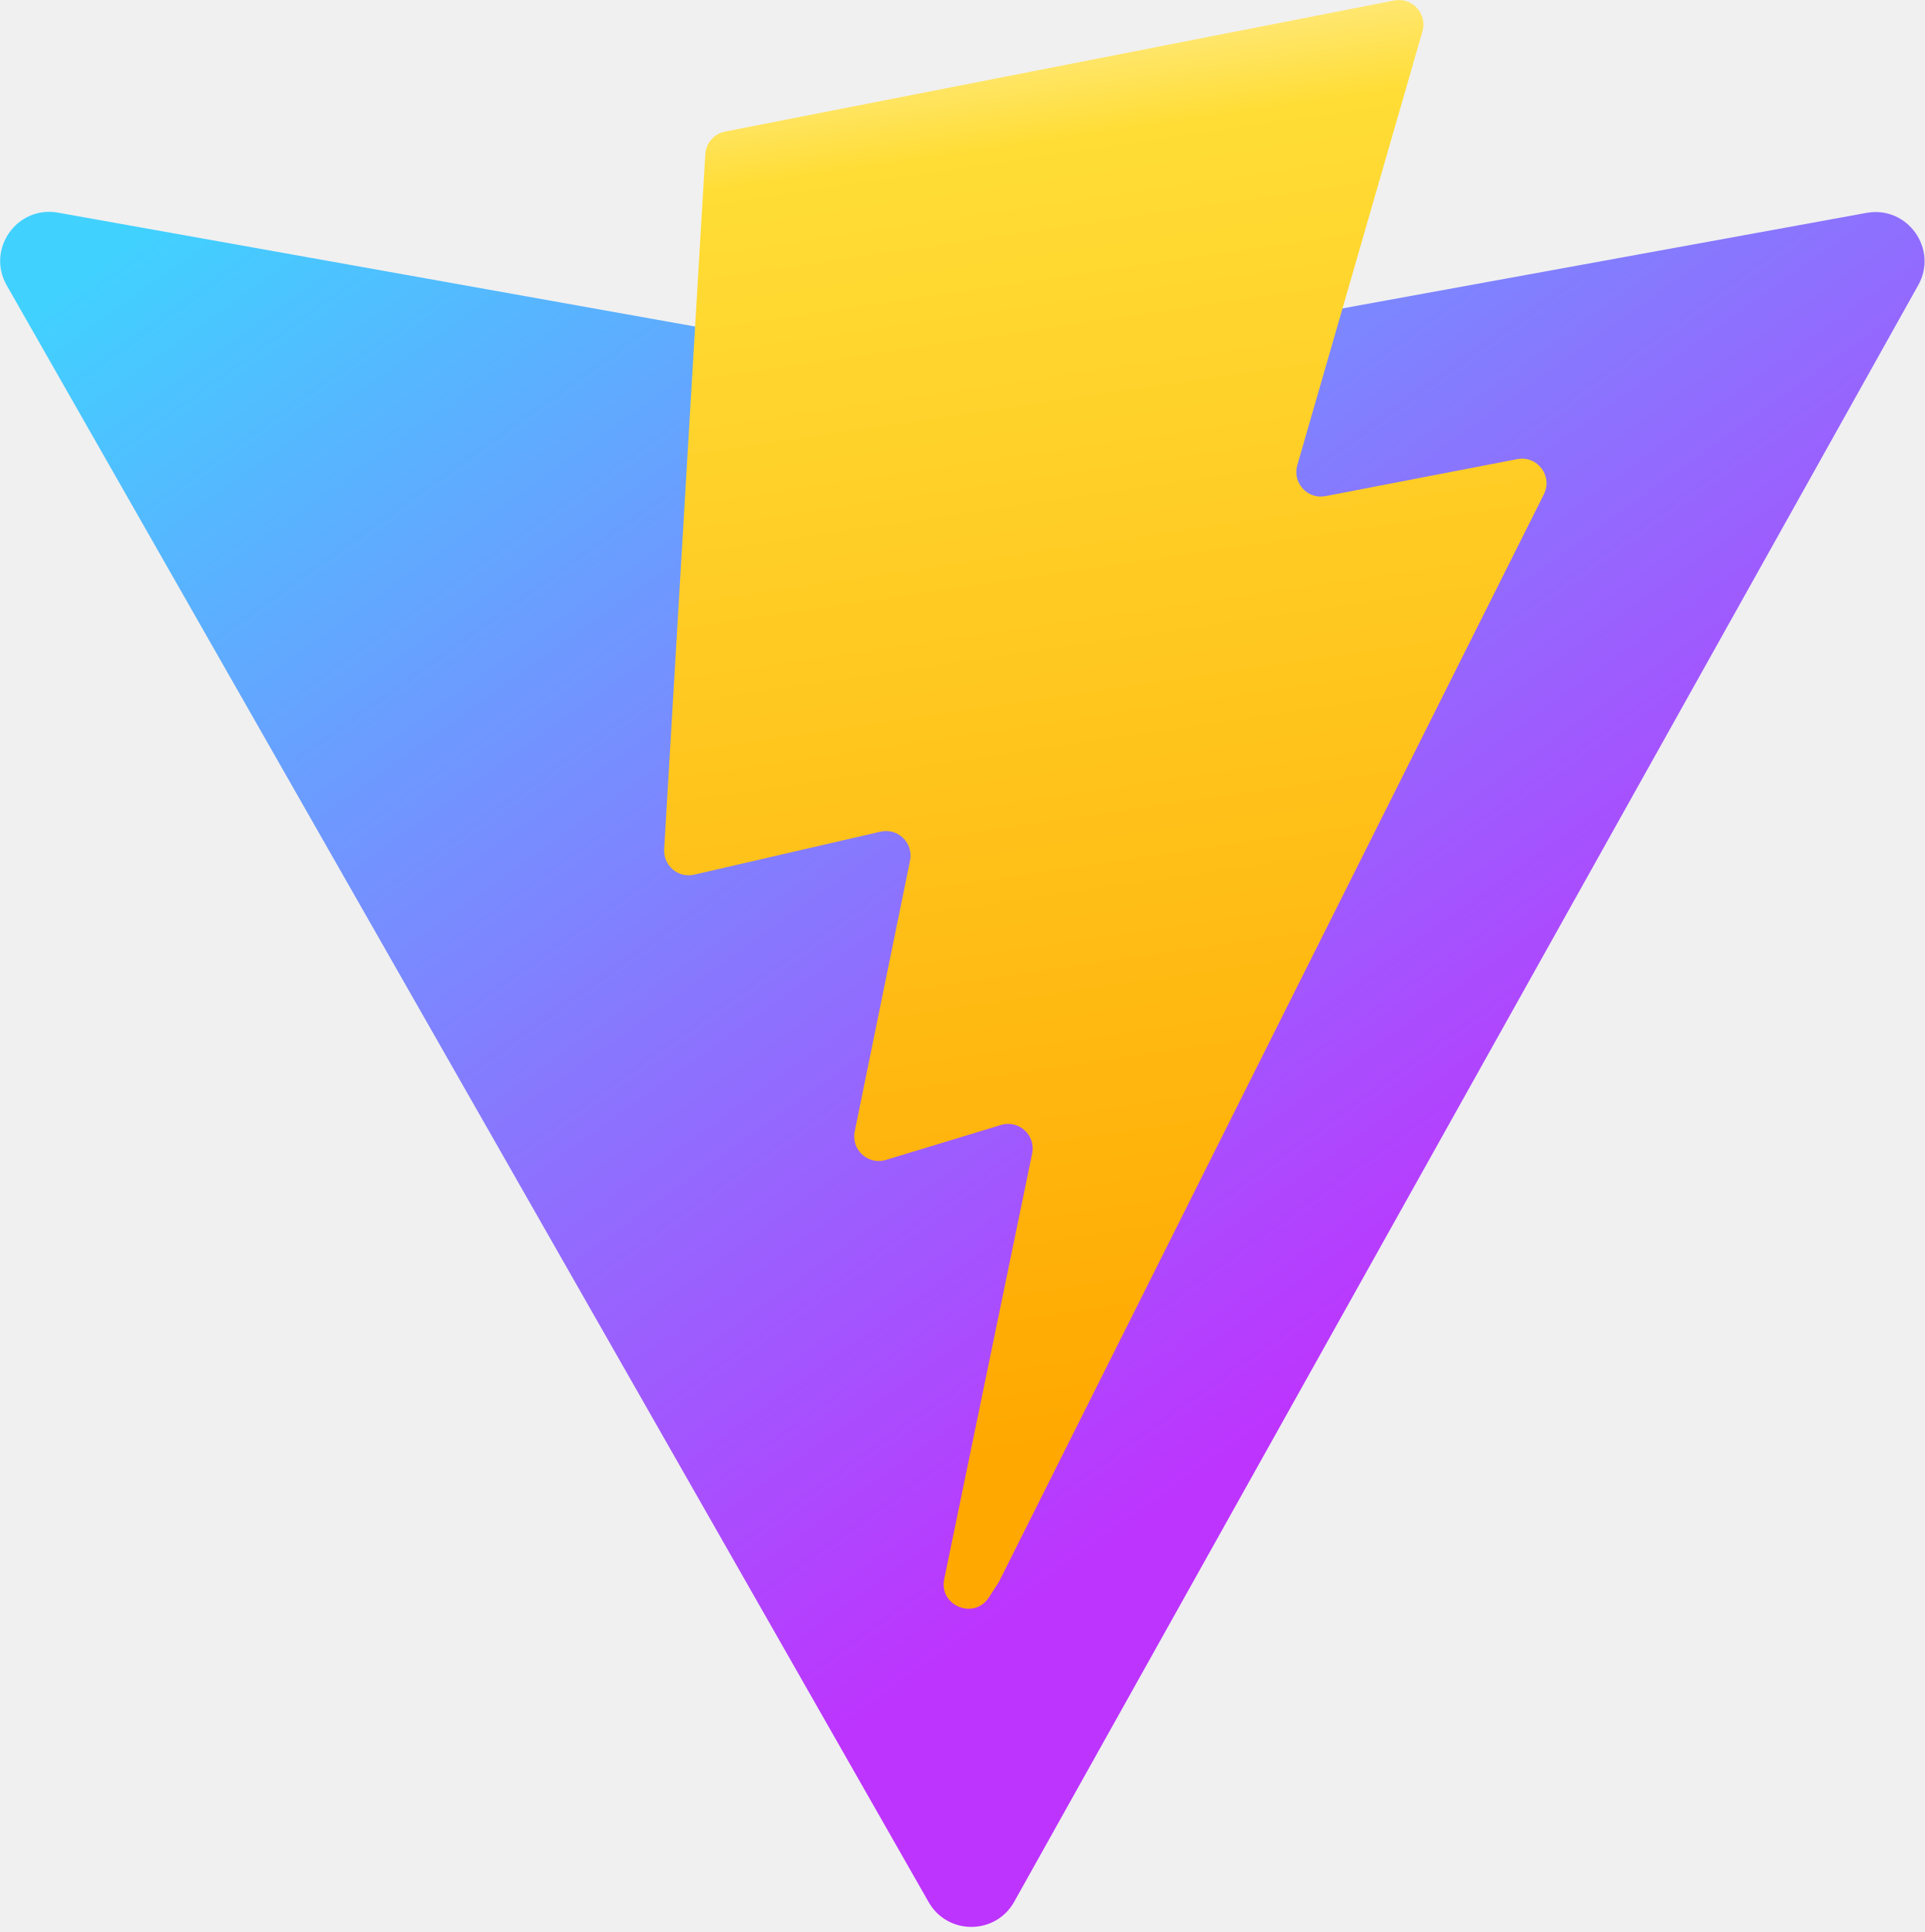
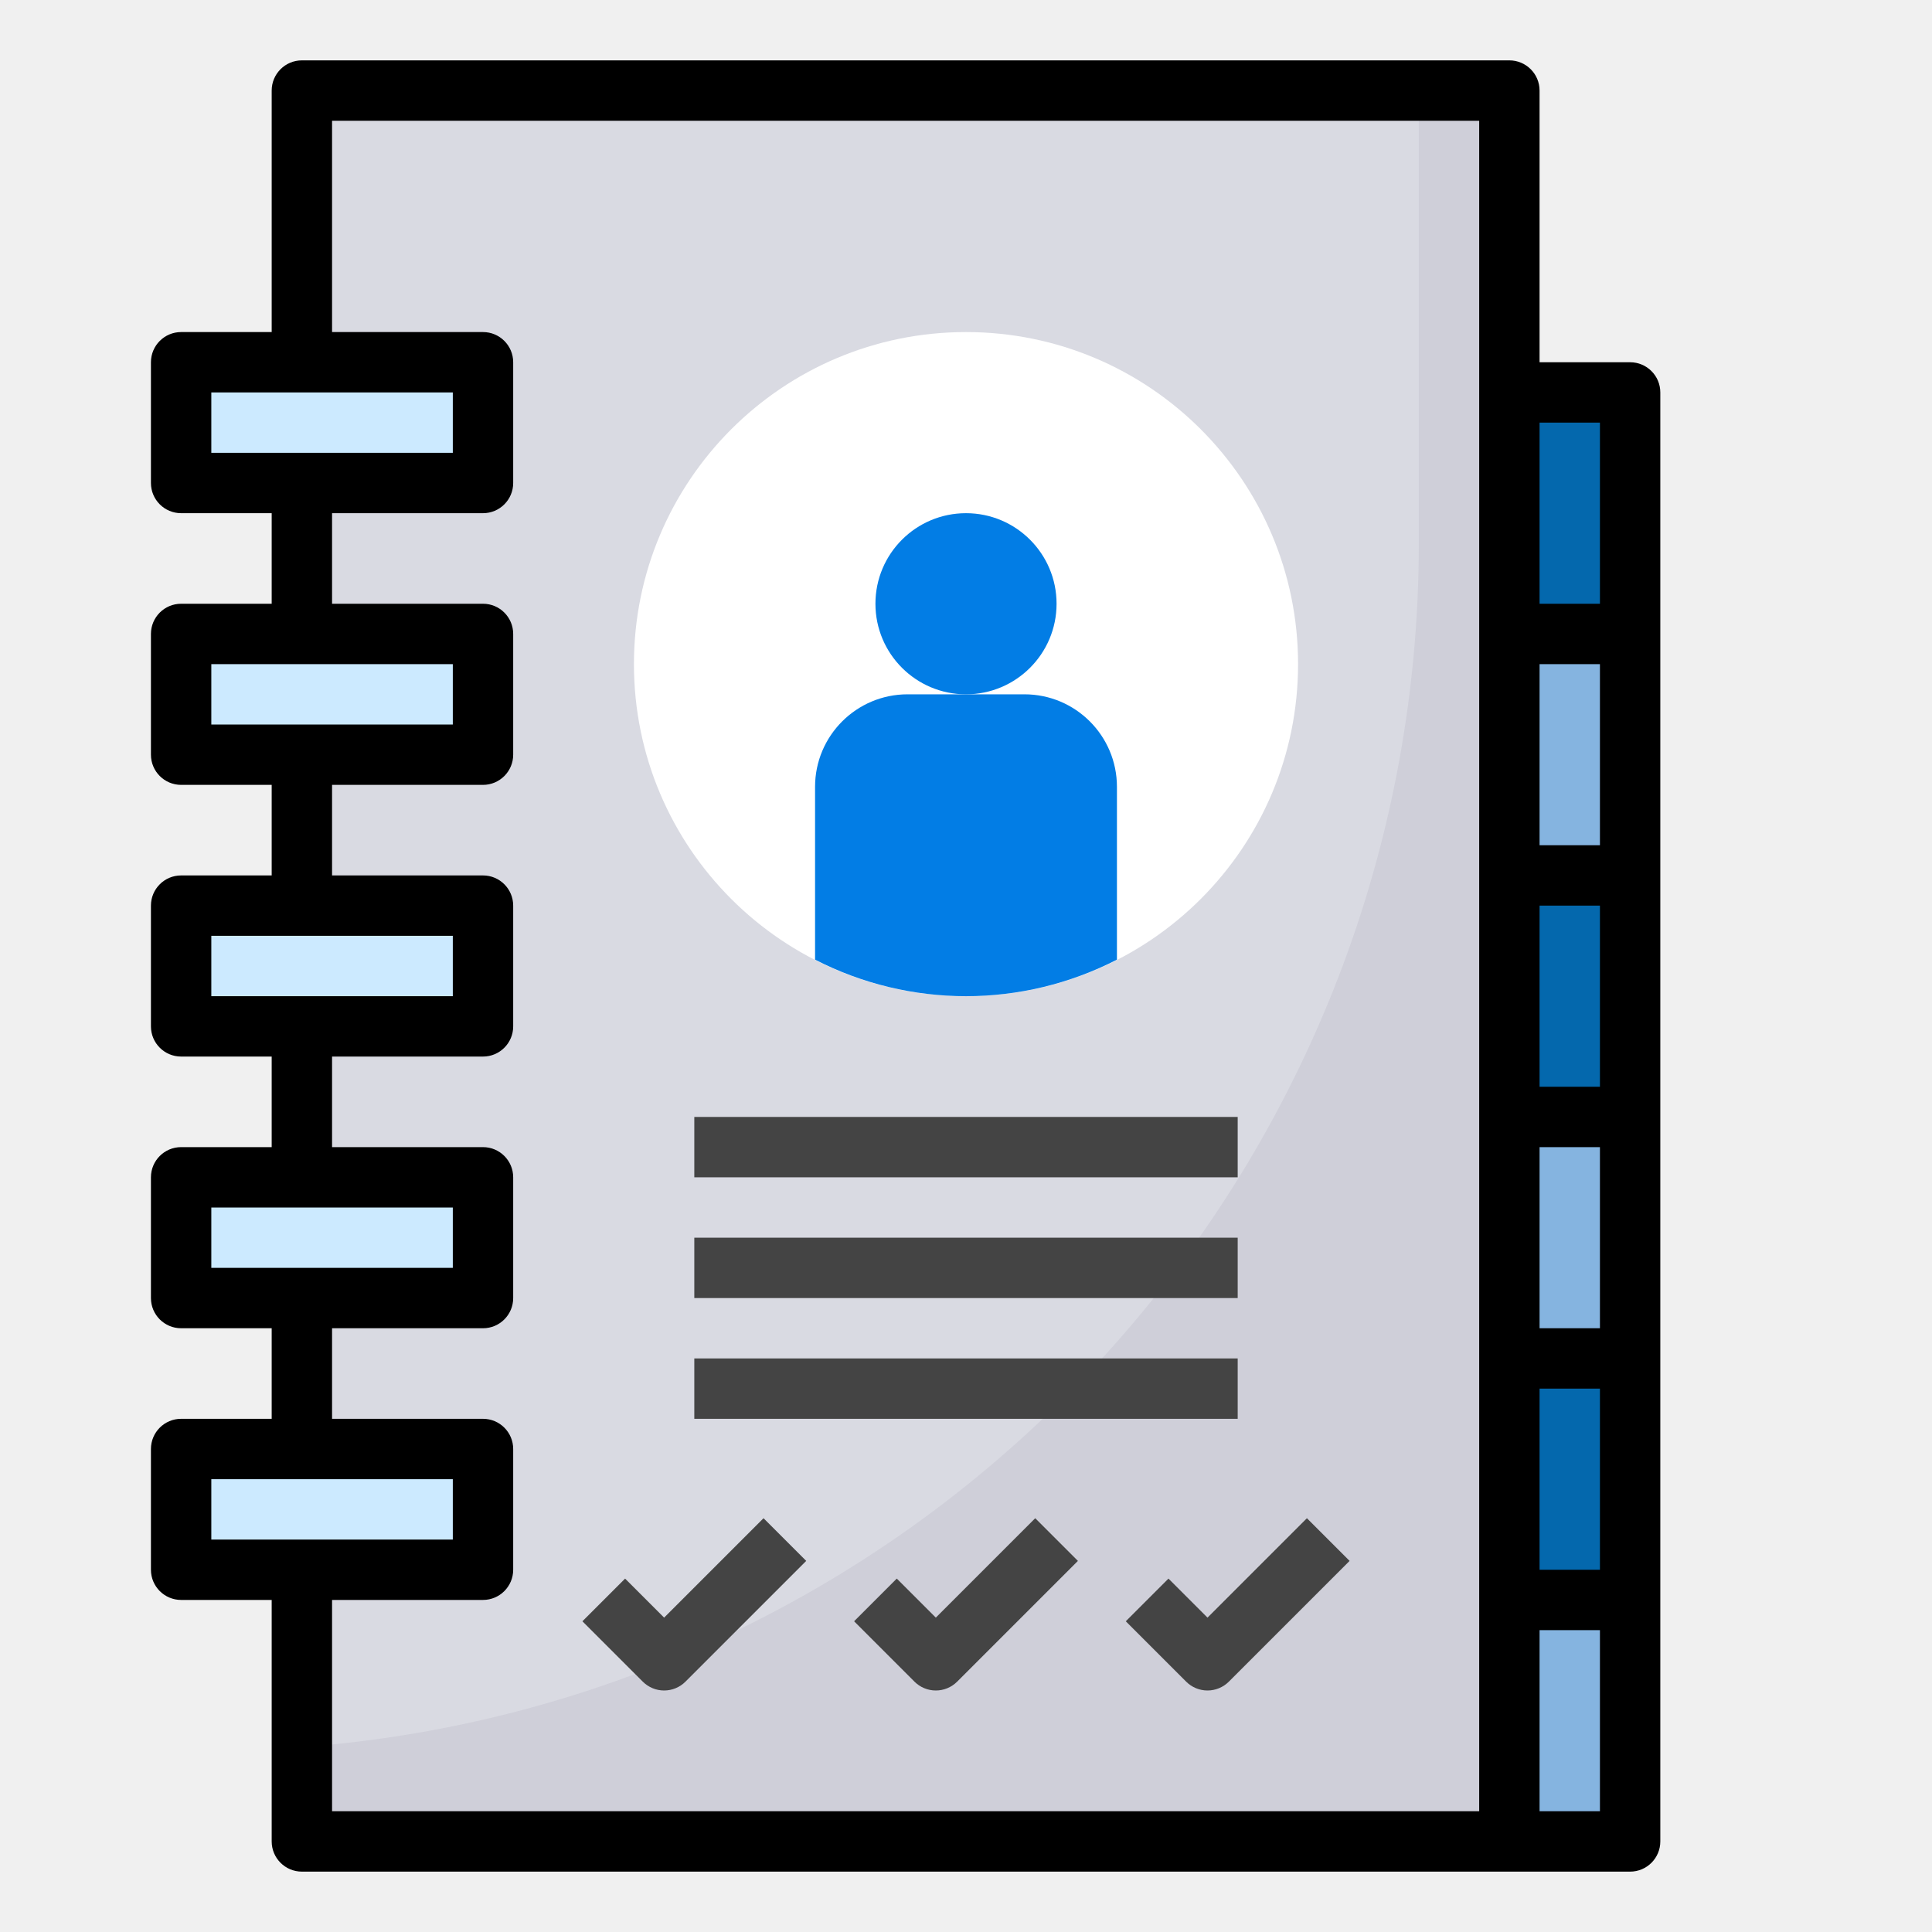
- <svg xmlns="http://www.w3.org/2000/svg" aria-hidden="true" role="img" class="iconify iconify--logos" width="31.88" height="32" preserveAspectRatio="xMidYMid meet" viewBox="0 0 256 257">
-   <defs>
-     <linearGradient id="IconifyId1813088fe1fbc01fb466" x1="-.828%" x2="57.636%" y1="7.652%" y2="78.411%">
-       <stop offset="0%" stop-color="#41D1FF" />
-       <stop offset="100%" stop-color="#BD34FE" />
-     </linearGradient>
-     <linearGradient id="IconifyId1813088fe1fbc01fb467" x1="43.376%" x2="50.316%" y1="2.242%" y2="89.03%">
-       <stop offset="0%" stop-color="#FFEA83" />
-       <stop offset="8.333%" stop-color="#FFDD35" />
-       <stop offset="100%" stop-color="#FFA800" />
-     </linearGradient>
-   </defs>
-   <path fill="url(#IconifyId1813088fe1fbc01fb466)" d="M255.153 37.938L134.897 252.976c-2.483 4.44-8.862 4.466-11.382.048L.875 37.958c-2.746-4.814 1.371-10.646 6.827-9.67l120.385 21.517a6.537 6.537 0 0 0 2.322-.004l117.867-21.483c5.438-.991 9.574 4.796 6.877 9.62Z" />
-   <path fill="url(#IconifyId1813088fe1fbc01fb467)" d="M185.432.063L96.44 17.501a3.268 3.268 0 0 0-2.634 3.014l-5.474 92.456a3.268 3.268 0 0 0 3.997 3.378l24.777-5.718c2.318-.535 4.413 1.507 3.936 3.838l-7.361 36.047c-.495 2.426 1.782 4.5 4.151 3.78l15.304-4.649c2.372-.72 4.652 1.36 4.15 3.788l-11.698 56.621c-.732 3.542 3.979 5.473 5.943 2.437l1.313-2.028l72.516-144.72c1.215-2.423-.88-5.186-3.54-4.672l-25.505 4.922c-2.396.462-4.435-1.77-3.759-4.114l16.646-57.705c.677-2.35-1.37-4.583-3.769-4.113Z" />
+ <svg xmlns="http://www.w3.org/2000/svg" id="fill" viewBox="0 0 64 64">
+   <rect height="8" style="fill:#85b4e0" width="5" x="49" y="53" />
+   <rect height="8" style="fill:#0468ad" width="5" x="49" y="45" />
+   <rect height="8" style="fill:#85b4e0" width="5" x="49" y="37" />
+   <rect height="8" style="fill:#0468ad" width="5" x="49" y="29" />
+   <rect height="8" style="fill:#85b4e0" width="5" x="49" y="21" />
+   <rect height="8" style="fill:#0468ad" width="5" x="49" y="13" />
+   <rect height="58" style="fill:#d9dae2" width="40" x="10" y="3" />
+   <path d="M47,18V3h3V61H10V57.876A39.993,39.993,0,0,0,47,18Z" style="fill:#cfcfd9" />
+   <circle cx="32" cy="22" r="11" style="fill:#fff" />
+   <rect height="6" rx="3" ry="3" style="fill:#027de5" width="6" x="29" y="17" />
+   <path d="M33.935,23h-3.87A3.065,3.065,0,0,0,27,26.065V31.79a10.936,10.936,0,0,0,10,0V26.065A3.065,3.065,0,0,0,33.935,23Z" style="fill:#027de5" />
+   <rect height="4" style="fill:#cceaff" width="10" x="6" y="12" />
+   <rect height="4" style="fill:#cceaff" width="10" x="6" y="21" />
+   <rect height="4" style="fill:#cceaff" width="10" x="6" y="30" />
+   <rect height="4" style="fill:#cceaff" width="10" x="6" y="39" />
+   <rect height="4" style="fill:#cceaff" width="10" x="6" y="48" />
+   <rect height="2" style="fill:#444" width="18" x="23" y="37" />
+   <rect height="2" style="fill:#444" width="18" x="23" y="41" />
+   <rect height="2" style="fill:#444" width="18" x="23" y="45" />
+   <path d="M22,56a1,1,0,0,1-.707-.293l-2-2,1.414-1.414L22,53.586l3.293-3.293,1.414,1.414-4,4A1,1,0,0,1,22,56Z" style="fill:#444" />
+   <path d="M31,56a1,1,0,0,1-.707-.293l-2-2,1.414-1.414L31,53.586l3.293-3.293,1.414,1.414-4,4A1,1,0,0,1,31,56Z" style="fill:#444" />
+   <path d="M40,56a1,1,0,0,1-.707-.293l-2-2,1.414-1.414L40,53.586l3.293-3.293,1.414,1.414-4,4A1,1,0,0,1,40,56Z" style="fill:#444" />
+   <path d="M54,12H51V3a1,1,0,0,0-1-1H10A1,1,0,0,0,9,3v8H6a1,1,0,0,0-1,1v4a1,1,0,0,0,1,1H9v3H6a1,1,0,0,0-1,1v4a1,1,0,0,0,1,1H9v3H6a1,1,0,0,0-1,1v4a1,1,0,0,0,1,1H9v3H6a1,1,0,0,0-1,1v4a1,1,0,0,0,1,1H9v3H6a1,1,0,0,0-1,1v4a1,1,0,0,0,1,1H9v8a1,1,0,0,0,1,1H54a1,1,0,0,0,1-1V13A1,1,0,0,0,54,12ZM7,15V13h8v2Zm0,9V22h8v2Zm0,9V31h8v2Zm0,9V40h8v2Zm0,7h8v2H7ZM49,60H11V53h5a1,1,0,0,0,1-1V48a1,1,0,0,0-1-1H11V44h5a1,1,0,0,0,1-1V39a1,1,0,0,0-1-1H11V35h5a1,1,0,0,0,1-1V30a1,1,0,0,0-1-1H11V26h5a1,1,0,0,0,1-1V21a1,1,0,0,0-1-1H11V17h5a1,1,0,0,0,1-1V12a1,1,0,0,0-1-1H11V4H49Zm4,0H51V54h2Zm0-8H51V46h2Zm0-8H51V38h2Zm0-8H51V30h2Zm0-8H51V22h2Zm0-8H51V14h2Z" />
</svg>
